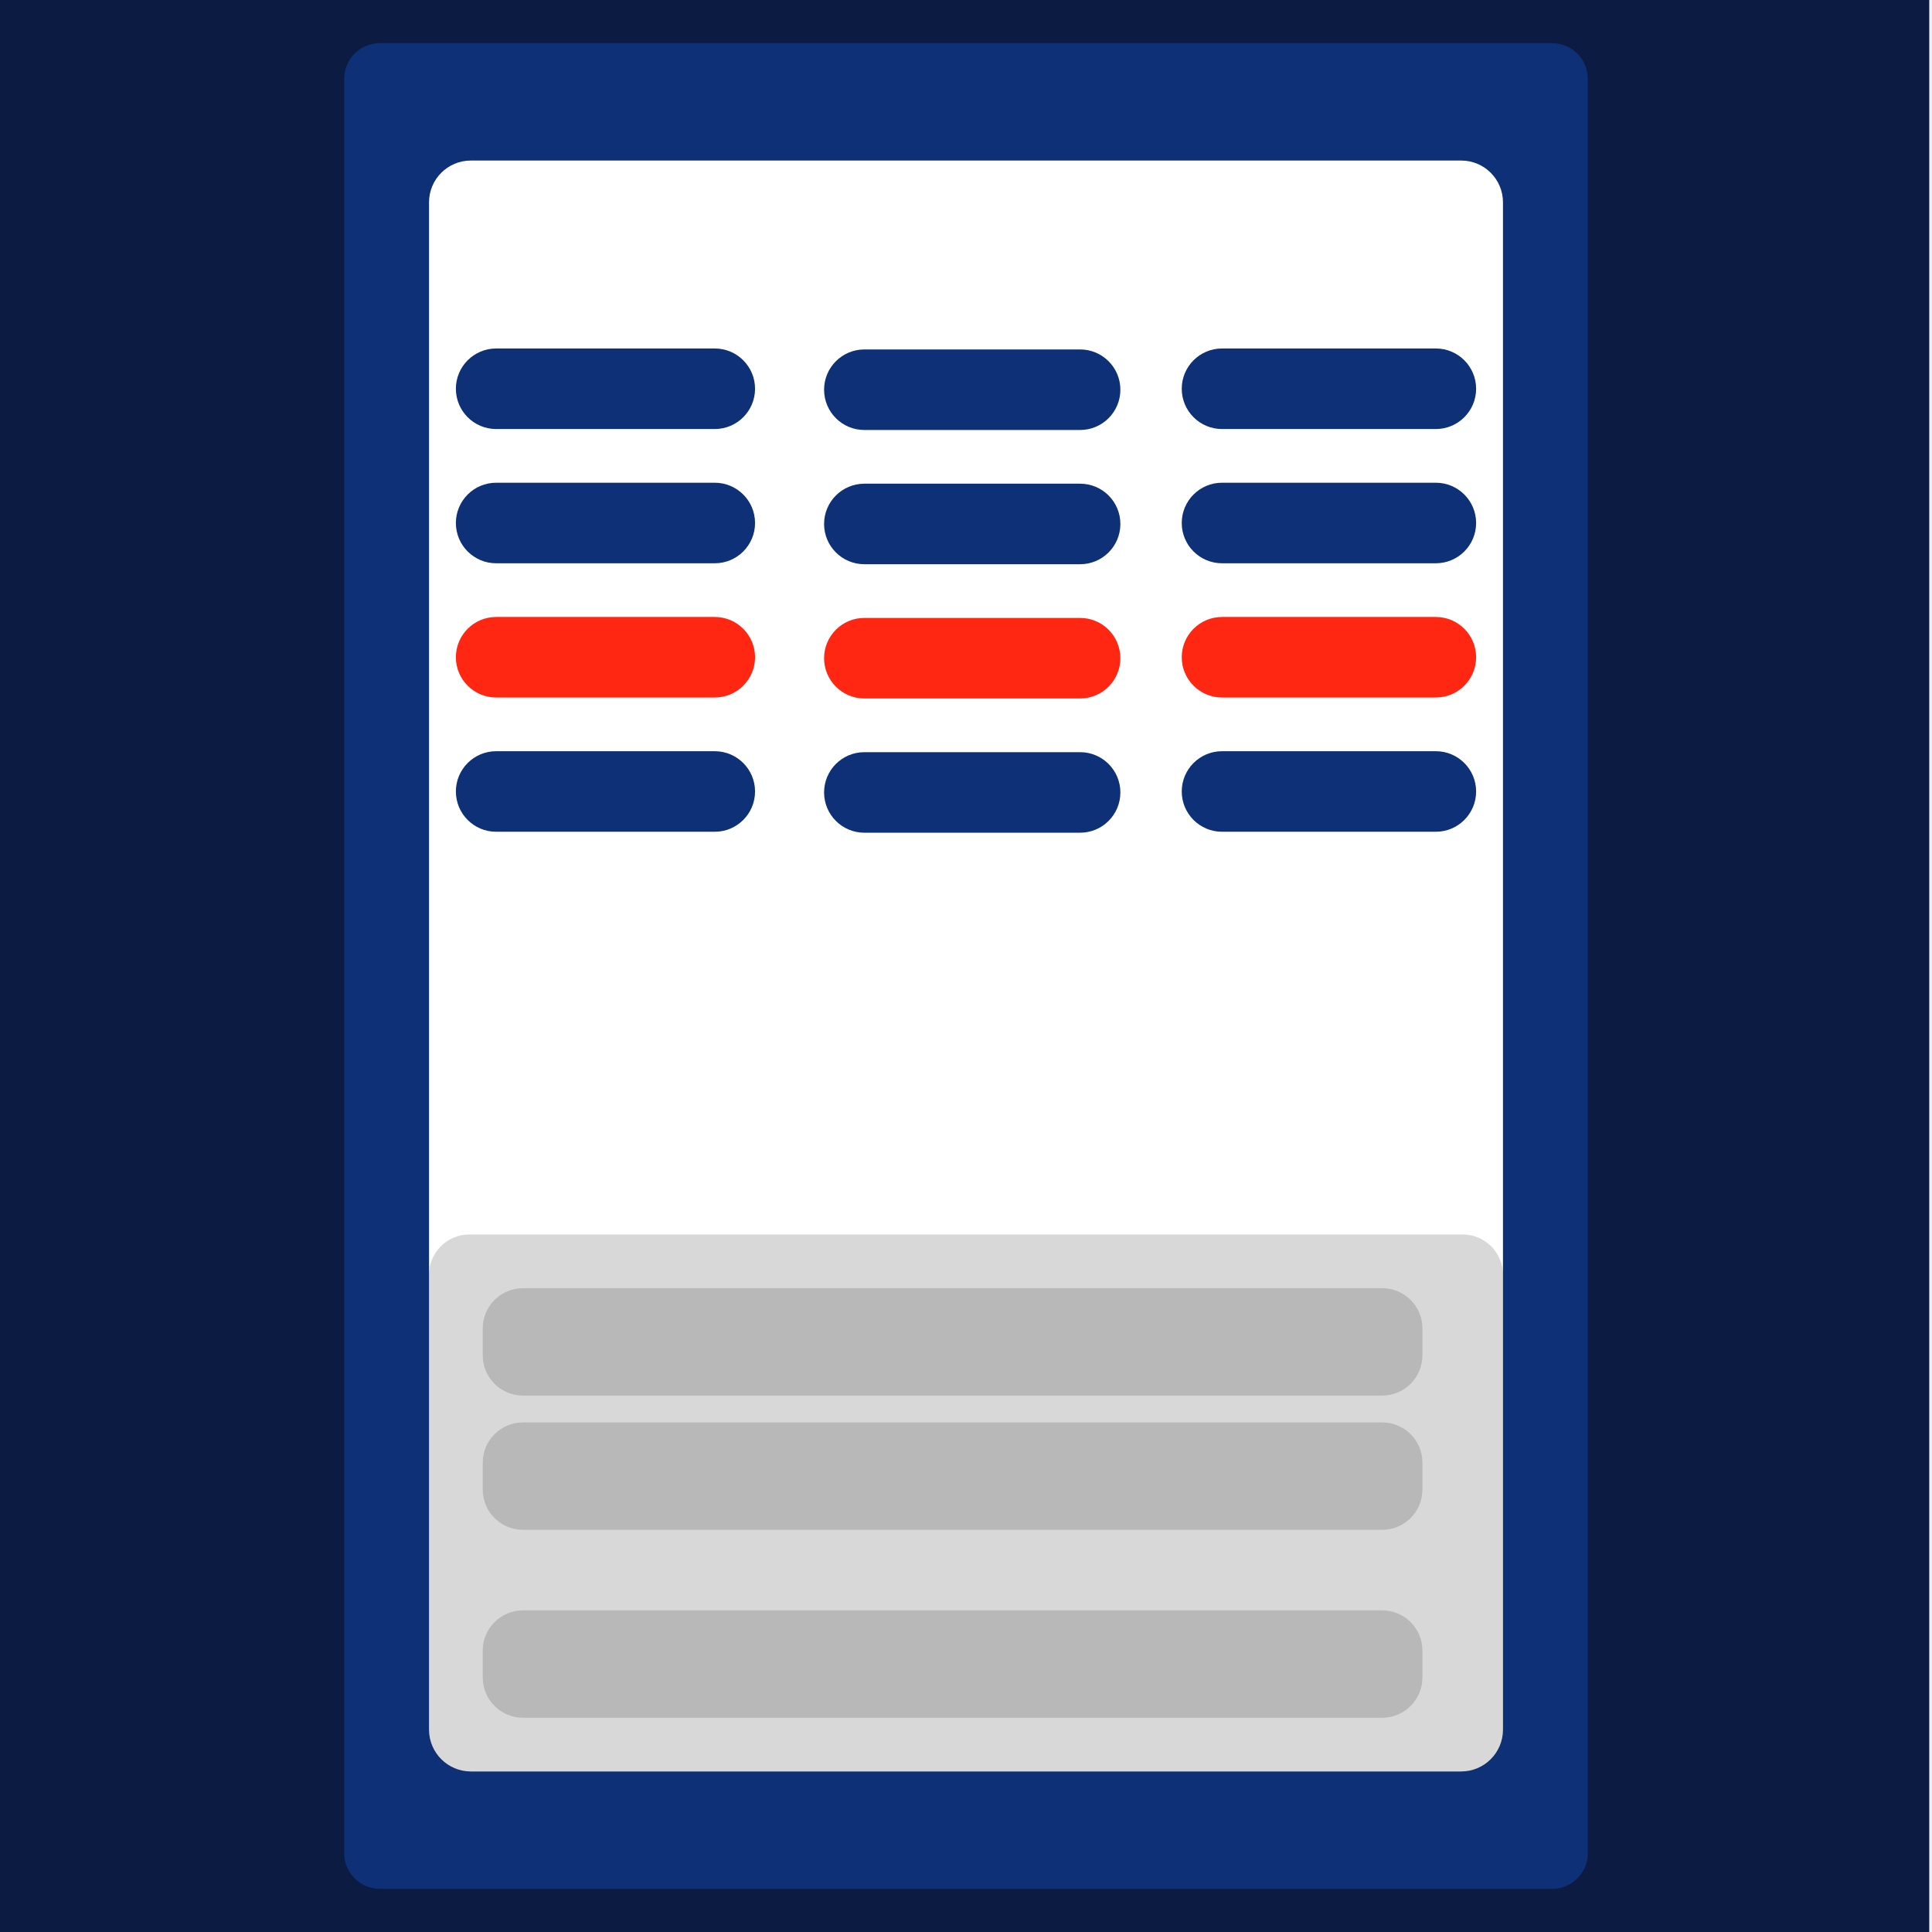
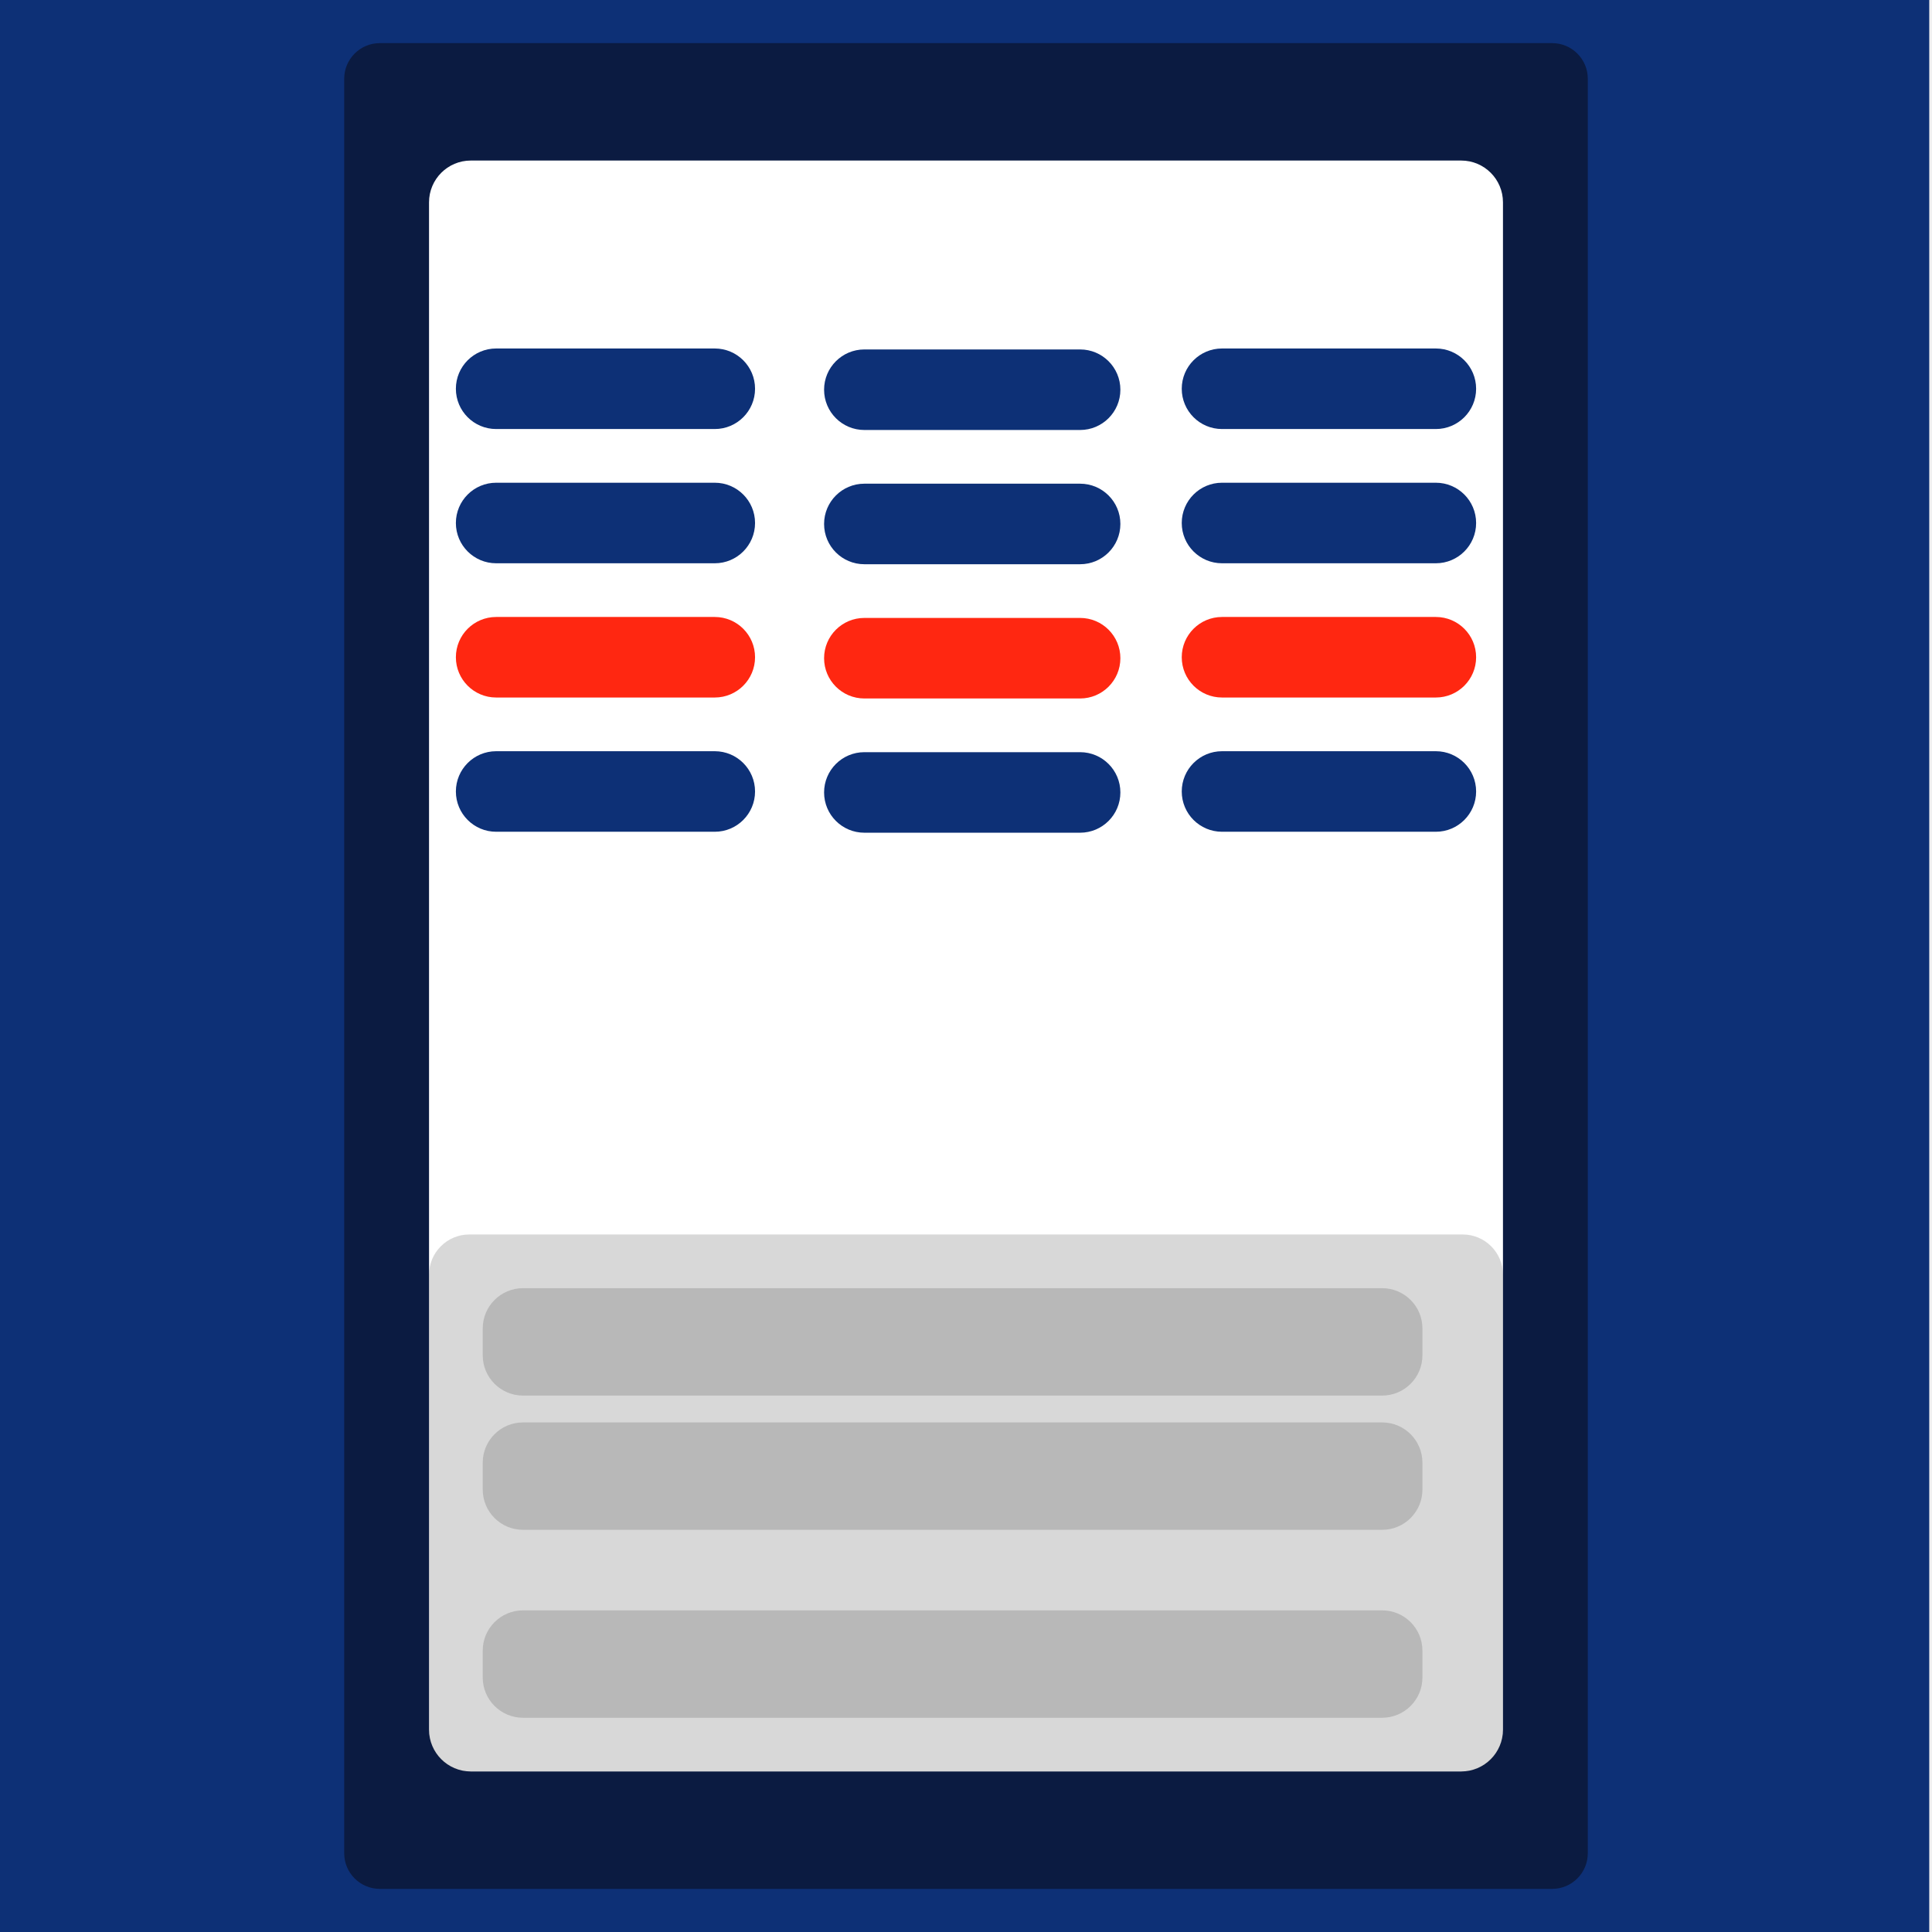
<svg xmlns="http://www.w3.org/2000/svg" width="2000" height="2000" viewBox="0 0 2000 2000" id="svg2" version="1.1">
  <defs id="defs4">
    <clipPath clipPathUnits="userSpaceOnUse" id="clipPath4378">
      <rect style="color:#000000;clip-rule:nonzero;display:inline;overflow:visible;visibility:visible;opacity:1;isolation:auto;mix-blend-mode:normal;color-interpolation:sRGB;color-interpolation-filters:linearRGB;solid-color:#000000;solid-opacity:1;fill:#0b1b41;fill-opacity:1;fill-rule:evenodd;stroke:none;stroke-width:1px;stroke-linecap:butt;stroke-linejoin:miter;stroke-miterlimit:4;stroke-dasharray:none;stroke-dashoffset:0;stroke-opacity:1;color-rendering:auto;image-rendering:auto;shape-rendering:auto;text-rendering:auto;enable-background:accumulate" id="rect4380" width="1000" height="1600" x="0" y="2.2617187e-05" ry="0" />
    </clipPath>
    <clipPath clipPathUnits="userSpaceOnUse" id="clipPath4382">
      <rect style="color:#000000;clip-rule:nonzero;display:inline;overflow:visible;visibility:visible;opacity:1;isolation:auto;mix-blend-mode:normal;color-interpolation:sRGB;color-interpolation-filters:linearRGB;solid-color:#000000;solid-opacity:1;fill:#0b1b41;fill-opacity:1;fill-rule:evenodd;stroke:none;stroke-width:1px;stroke-linecap:butt;stroke-linejoin:miter;stroke-miterlimit:4;stroke-dasharray:none;stroke-dashoffset:0;stroke-opacity:1;color-rendering:auto;image-rendering:auto;shape-rendering:auto;text-rendering:auto;enable-background:accumulate" id="rect4384" width="1000" height="1600" x="0" y="0" ry="0" />
    </clipPath>
  </defs>
  <g id="layer2" style="display:inline" transform="translate(0,1000)">
-     <rect style="color:#000000;clip-rule:nonzero;display:inline;overflow:visible;visibility:visible;opacity:1;isolation:auto;mix-blend-mode:normal;color-interpolation:sRGB;color-interpolation-filters:linearRGB;solid-color:#000000;solid-opacity:1;fill:#0b1b41;fill-opacity:1;fill-rule:evenodd;stroke:none;stroke-width:1px;stroke-linecap:butt;stroke-linejoin:miter;stroke-miterlimit:4;stroke-dasharray:none;stroke-dashoffset:0;stroke-opacity:1;color-rendering:auto;image-rendering:auto;shape-rendering:auto;text-rendering:auto;enable-background:accumulate" id="rect4266" width="1997.143" height="2000" x="0" y="-1000" ry="0" />
+     <rect style="color:#000000;clip-rule:nonzero;display:inline;overflow:visible;visibility:visible;opacity:1;isolation:auto;mix-blend-mode:normal;color-interpolation:sRGB;color-interpolation-filters:linearRGB;solid-color:#000000;solid-opacity:1;fill:#0d3076;fill-opacity:1;fill-rule:evenodd;stroke:none;stroke-width:1px;stroke-linecap:butt;stroke-linejoin:miter;stroke-miterlimit:4;stroke-dasharray:none;stroke-dashoffset:0;stroke-opacity:1;color-rendering:auto;image-rendering:auto;shape-rendering:auto;text-rendering:auto;enable-background:accumulate" id="rect4266" width="1997.143" height="2000" x="0" y="-1000" ry="0" />
  </g>
  <g id="layer1" transform="translate(0,947.6378)" style="display:none;opacity:1">
    <circle style="display:inline;opacity:1;fill:#0d3076;fill-opacity:1;fill-rule:evenodd;stroke:#000000;stroke-width:1.257px;stroke-linecap:butt;stroke-linejoin:miter;stroke-opacity:1" id="path4230" cx="1000" cy="52.362" r="377.015" />
  </g>
  <g id="layer3" transform="translate(0,400)">
-     <rect style="color:#000000;clip-rule:nonzero;display:inline;overflow:visible;visibility:visible;opacity:1;isolation:auto;mix-blend-mode:normal;color-interpolation:sRGB;color-interpolation-filters:linearRGB;solid-color:#000000;solid-opacity:1;fill:#0d3076;fill-opacity:1;fill-rule:evenodd;stroke:none;stroke-width:1px;stroke-linecap:butt;stroke-linejoin:miter;stroke-miterlimit:4;stroke-dasharray:none;stroke-dashoffset:0;stroke-opacity:1;color-rendering:auto;image-rendering:auto;shape-rendering:auto;text-rendering:auto;enable-background:accumulate" id="rect4204" width="1287.361" height="1910.715" x="356.319" y="-355.357" ry="36.902" />
+     <rect style="color:#000000;clip-rule:nonzero;display:inline;overflow:visible;visibility:visible;opacity:1;isolation:auto;mix-blend-mode:normal;color-interpolation:sRGB;color-interpolation-filters:linearRGB;solid-color:#000000;solid-opacity:1;fill:#0b1b41;fill-opacity:1;fill-rule:evenodd;stroke:none;stroke-width:1px;stroke-linecap:butt;stroke-linejoin:miter;stroke-miterlimit:4;stroke-dasharray:none;stroke-dashoffset:0;stroke-opacity:1;color-rendering:auto;image-rendering:auto;shape-rendering:auto;text-rendering:auto;enable-background:accumulate" id="rect4204" width="1287.361" height="1910.715" x="356.319" y="-355.357" ry="36.902" />
    <rect style="color:#000000;clip-rule:nonzero;display:inline;overflow:visible;visibility:visible;opacity:1;isolation:auto;mix-blend-mode:normal;color-interpolation:sRGB;color-interpolation-filters:linearRGB;solid-color:#000000;solid-opacity:1;fill:#ffffff;fill-opacity:1;fill-rule:evenodd;stroke:none;stroke-width:1px;stroke-linecap:butt;stroke-linejoin:miter;stroke-miterlimit:4;stroke-dasharray:none;stroke-dashoffset:0;stroke-opacity:1;color-rendering:auto;image-rendering:auto;shape-rendering:auto;text-rendering:auto;enable-background:accumulate" id="rect4206" width="1111.736" height="1667.603" x="444.132" y="-233.802" ry="43.249" />
    <rect style="color:#000000;clip-rule:nonzero;display:inline;overflow:visible;visibility:visible;opacity:1;isolation:auto;mix-blend-mode:normal;color-interpolation:sRGB;color-interpolation-filters:linearRGB;solid-color:#000000;solid-opacity:1;fill:#0d3076;fill-opacity:1;fill-rule:evenodd;stroke:none;stroke-width:1px;stroke-linecap:butt;stroke-linejoin:miter;stroke-miterlimit:4;stroke-dasharray:none;stroke-dashoffset:0;stroke-opacity:1;color-rendering:auto;image-rendering:auto;shape-rendering:auto;text-rendering:auto;enable-background:accumulate" id="rect4855" width="309.698" height="83.38" x="471.926" y="-39.248" ry="41.69" />
    <rect style="color:#000000;clip-rule:nonzero;display:inline;overflow:visible;visibility:visible;opacity:1;isolation:auto;mix-blend-mode:normal;color-interpolation:sRGB;color-interpolation-filters:linearRGB;solid-color:#000000;solid-opacity:1;fill:#0d3076;fill-opacity:1;fill-rule:evenodd;stroke:none;stroke-width:1px;stroke-linecap:butt;stroke-linejoin:miter;stroke-miterlimit:4;stroke-dasharray:none;stroke-dashoffset:0;stroke-opacity:1;color-rendering:auto;image-rendering:auto;shape-rendering:auto;text-rendering:auto;enable-background:accumulate" id="rect4855-3" width="306.72" height="83.38" x="853.092" y="-38.255" ry="41.69" />
    <rect style="color:#000000;clip-rule:nonzero;display:inline;overflow:visible;visibility:visible;opacity:1;isolation:auto;mix-blend-mode:normal;color-interpolation:sRGB;color-interpolation-filters:linearRGB;solid-color:#000000;solid-opacity:1;fill:#0d3076;fill-opacity:1;fill-rule:evenodd;stroke:none;stroke-width:1px;stroke-linecap:butt;stroke-linejoin:miter;stroke-miterlimit:4;stroke-dasharray:none;stroke-dashoffset:0;stroke-opacity:1;color-rendering:auto;image-rendering:auto;shape-rendering:auto;text-rendering:auto;enable-background:accumulate" id="rect4855-3-5" width="304.735" height="83.38" x="1223.34" y="-39.248" ry="41.69" />
    <rect style="color:#000000;clip-rule:nonzero;display:inline;overflow:visible;visibility:visible;opacity:1;isolation:auto;mix-blend-mode:normal;color-interpolation:sRGB;color-interpolation-filters:linearRGB;solid-color:#000000;solid-opacity:1;fill:#0d3076;fill-opacity:1;fill-rule:evenodd;stroke:none;stroke-width:1px;stroke-linecap:butt;stroke-linejoin:miter;stroke-miterlimit:4;stroke-dasharray:none;stroke-dashoffset:0;stroke-opacity:1;color-rendering:auto;image-rendering:auto;shape-rendering:auto;text-rendering:auto;enable-background:accumulate" id="rect4855-6" width="309.698" height="83.38" x="471.926" y="99.719" ry="41.69" />
    <rect style="color:#000000;clip-rule:nonzero;display:inline;overflow:visible;visibility:visible;opacity:1;isolation:auto;mix-blend-mode:normal;color-interpolation:sRGB;color-interpolation-filters:linearRGB;solid-color:#000000;solid-opacity:1;fill:#0d3076;fill-opacity:1;fill-rule:evenodd;stroke:none;stroke-width:1px;stroke-linecap:butt;stroke-linejoin:miter;stroke-miterlimit:4;stroke-dasharray:none;stroke-dashoffset:0;stroke-opacity:1;color-rendering:auto;image-rendering:auto;shape-rendering:auto;text-rendering:auto;enable-background:accumulate" id="rect4855-3-2" width="306.72" height="83.38" x="853.092" y="100.712" ry="41.69" />
    <rect style="color:#000000;clip-rule:nonzero;display:inline;overflow:visible;visibility:visible;opacity:1;isolation:auto;mix-blend-mode:normal;color-interpolation:sRGB;color-interpolation-filters:linearRGB;solid-color:#000000;solid-opacity:1;fill:#0d3076;fill-opacity:1;fill-rule:evenodd;stroke:none;stroke-width:1px;stroke-linecap:butt;stroke-linejoin:miter;stroke-miterlimit:4;stroke-dasharray:none;stroke-dashoffset:0;stroke-opacity:1;color-rendering:auto;image-rendering:auto;shape-rendering:auto;text-rendering:auto;enable-background:accumulate" id="rect4855-3-5-9" width="304.735" height="83.38" x="1223.34" y="99.719" ry="41.69" />
    <rect style="color:#000000;clip-rule:nonzero;display:inline;overflow:visible;visibility:visible;opacity:1;isolation:auto;mix-blend-mode:normal;color-interpolation:sRGB;color-interpolation-filters:linearRGB;solid-color:#000000;solid-opacity:1;fill:#ff2711;fill-opacity:1;fill-rule:evenodd;stroke:none;stroke-width:1px;stroke-linecap:butt;stroke-linejoin:miter;stroke-miterlimit:4;stroke-dasharray:none;stroke-dashoffset:0;stroke-opacity:1;color-rendering:auto;image-rendering:auto;shape-rendering:auto;text-rendering:auto;enable-background:accumulate" id="rect4855-6-1" width="309.698" height="83.38" x="471.926" y="238.686" ry="41.69" />
    <rect style="color:#000000;clip-rule:nonzero;display:inline;overflow:visible;visibility:visible;opacity:1;isolation:auto;mix-blend-mode:normal;color-interpolation:sRGB;color-interpolation-filters:linearRGB;solid-color:#000000;solid-opacity:1;fill:#ff2711;fill-opacity:1;fill-rule:evenodd;stroke:none;stroke-width:1px;stroke-linecap:butt;stroke-linejoin:miter;stroke-miterlimit:4;stroke-dasharray:none;stroke-dashoffset:0;stroke-opacity:1;color-rendering:auto;image-rendering:auto;shape-rendering:auto;text-rendering:auto;enable-background:accumulate" id="rect4855-3-2-2" width="306.72" height="83.38" x="853.092" y="239.679" ry="41.69" />
    <rect style="color:#000000;clip-rule:nonzero;display:inline;overflow:visible;visibility:visible;opacity:1;isolation:auto;mix-blend-mode:normal;color-interpolation:sRGB;color-interpolation-filters:linearRGB;solid-color:#000000;solid-opacity:1;fill:#ff2711;fill-opacity:1;fill-rule:evenodd;stroke:none;stroke-width:1px;stroke-linecap:butt;stroke-linejoin:miter;stroke-miterlimit:4;stroke-dasharray:none;stroke-dashoffset:0;stroke-opacity:1;color-rendering:auto;image-rendering:auto;shape-rendering:auto;text-rendering:auto;enable-background:accumulate" id="rect4855-3-5-9-7" width="304.735" height="83.38" x="1223.34" y="238.686" ry="41.69" />
    <rect style="color:#000000;clip-rule:nonzero;display:inline;overflow:visible;visibility:visible;opacity:1;isolation:auto;mix-blend-mode:normal;color-interpolation:sRGB;color-interpolation-filters:linearRGB;solid-color:#000000;solid-opacity:1;fill:#0d3076;fill-opacity:1;fill-rule:evenodd;stroke:none;stroke-width:1px;stroke-linecap:butt;stroke-linejoin:miter;stroke-miterlimit:4;stroke-dasharray:none;stroke-dashoffset:0;stroke-opacity:1;color-rendering:auto;image-rendering:auto;shape-rendering:auto;text-rendering:auto;enable-background:accumulate" id="rect4855-6-1-0" width="309.698" height="83.38" x="471.926" y="377.653" ry="41.69" />
    <rect style="color:#000000;clip-rule:nonzero;display:inline;overflow:visible;visibility:visible;opacity:1;isolation:auto;mix-blend-mode:normal;color-interpolation:sRGB;color-interpolation-filters:linearRGB;solid-color:#000000;solid-opacity:1;fill:#0d3076;fill-opacity:1;fill-rule:evenodd;stroke:none;stroke-width:1px;stroke-linecap:butt;stroke-linejoin:miter;stroke-miterlimit:4;stroke-dasharray:none;stroke-dashoffset:0;stroke-opacity:1;color-rendering:auto;image-rendering:auto;shape-rendering:auto;text-rendering:auto;enable-background:accumulate" id="rect4855-3-2-2-9" width="306.72" height="83.38" x="853.092" y="378.646" ry="41.69" />
    <rect style="color:#000000;clip-rule:nonzero;display:inline;overflow:visible;visibility:visible;opacity:1;isolation:auto;mix-blend-mode:normal;color-interpolation:sRGB;color-interpolation-filters:linearRGB;solid-color:#000000;solid-opacity:1;fill:#0d3076;fill-opacity:1;fill-rule:evenodd;stroke:none;stroke-width:1px;stroke-linecap:butt;stroke-linejoin:miter;stroke-miterlimit:4;stroke-dasharray:none;stroke-dashoffset:0;stroke-opacity:1;color-rendering:auto;image-rendering:auto;shape-rendering:auto;text-rendering:auto;enable-background:accumulate" id="rect4855-3-5-9-7-3" width="304.735" height="83.38" x="1223.34" y="377.653" ry="41.69" />
    <rect style="color:#000000;clip-rule:nonzero;display:inline;overflow:visible;visibility:visible;opacity:1;isolation:auto;mix-blend-mode:normal;color-interpolation:sRGB;color-interpolation-filters:linearRGB;solid-color:#000000;solid-opacity:1;fill:#1e1e1f;fill-opacity:0.174;fill-rule:evenodd;stroke:none;stroke-width:1px;stroke-linecap:butt;stroke-linejoin:miter;stroke-miterlimit:4;stroke-dasharray:none;stroke-dashoffset:0;stroke-opacity:1;color-rendering:auto;image-rendering:auto;shape-rendering:auto;text-rendering:auto;enable-background:accumulate" id="rect4965" width="1111.736" height="555.868" x="444.132" y="877.934" ry="41.69" />
    <rect style="color:#000000;clip-rule:nonzero;display:inline;overflow:visible;visibility:visible;opacity:1;isolation:auto;mix-blend-mode:normal;color-interpolation:sRGB;color-interpolation-filters:linearRGB;solid-color:#000000;solid-opacity:1;fill:#1e1e1f;fill-opacity:0.174;fill-rule:evenodd;stroke:none;stroke-width:1px;stroke-linecap:butt;stroke-linejoin:miter;stroke-miterlimit:4;stroke-dasharray:none;stroke-dashoffset:0;stroke-opacity:1;color-rendering:auto;image-rendering:auto;shape-rendering:auto;text-rendering:auto;enable-background:accumulate" id="rect4967" width="972.769" height="111.174" x="499.719" y="933.521" ry="41.69" />
    <rect style="color:#000000;clip-rule:nonzero;display:inline;overflow:visible;visibility:visible;opacity:1;isolation:auto;mix-blend-mode:normal;color-interpolation:sRGB;color-interpolation-filters:linearRGB;solid-color:#000000;solid-opacity:1;fill:#1e1e1f;fill-opacity:0.174;fill-rule:evenodd;stroke:none;stroke-width:1px;stroke-linecap:butt;stroke-linejoin:miter;stroke-miterlimit:4;stroke-dasharray:none;stroke-dashoffset:0;stroke-opacity:1;color-rendering:auto;image-rendering:auto;shape-rendering:auto;text-rendering:auto;enable-background:accumulate" id="rect4967-6" width="972.769" height="111.174" x="499.719" y="1072.487" ry="41.69" />
    <rect style="color:#000000;clip-rule:nonzero;display:inline;overflow:visible;visibility:visible;opacity:1;isolation:auto;mix-blend-mode:normal;color-interpolation:sRGB;color-interpolation-filters:linearRGB;solid-color:#000000;solid-opacity:1;fill:#1e1e1f;fill-opacity:0.174;fill-rule:evenodd;stroke:none;stroke-width:1px;stroke-linecap:butt;stroke-linejoin:miter;stroke-miterlimit:4;stroke-dasharray:none;stroke-dashoffset:0;stroke-opacity:1;color-rendering:auto;image-rendering:auto;shape-rendering:auto;text-rendering:auto;enable-background:accumulate" id="rect4967-6-0" width="972.769" height="111.174" x="499.719" y="1267.041" ry="41.69" />
  </g>
</svg>
